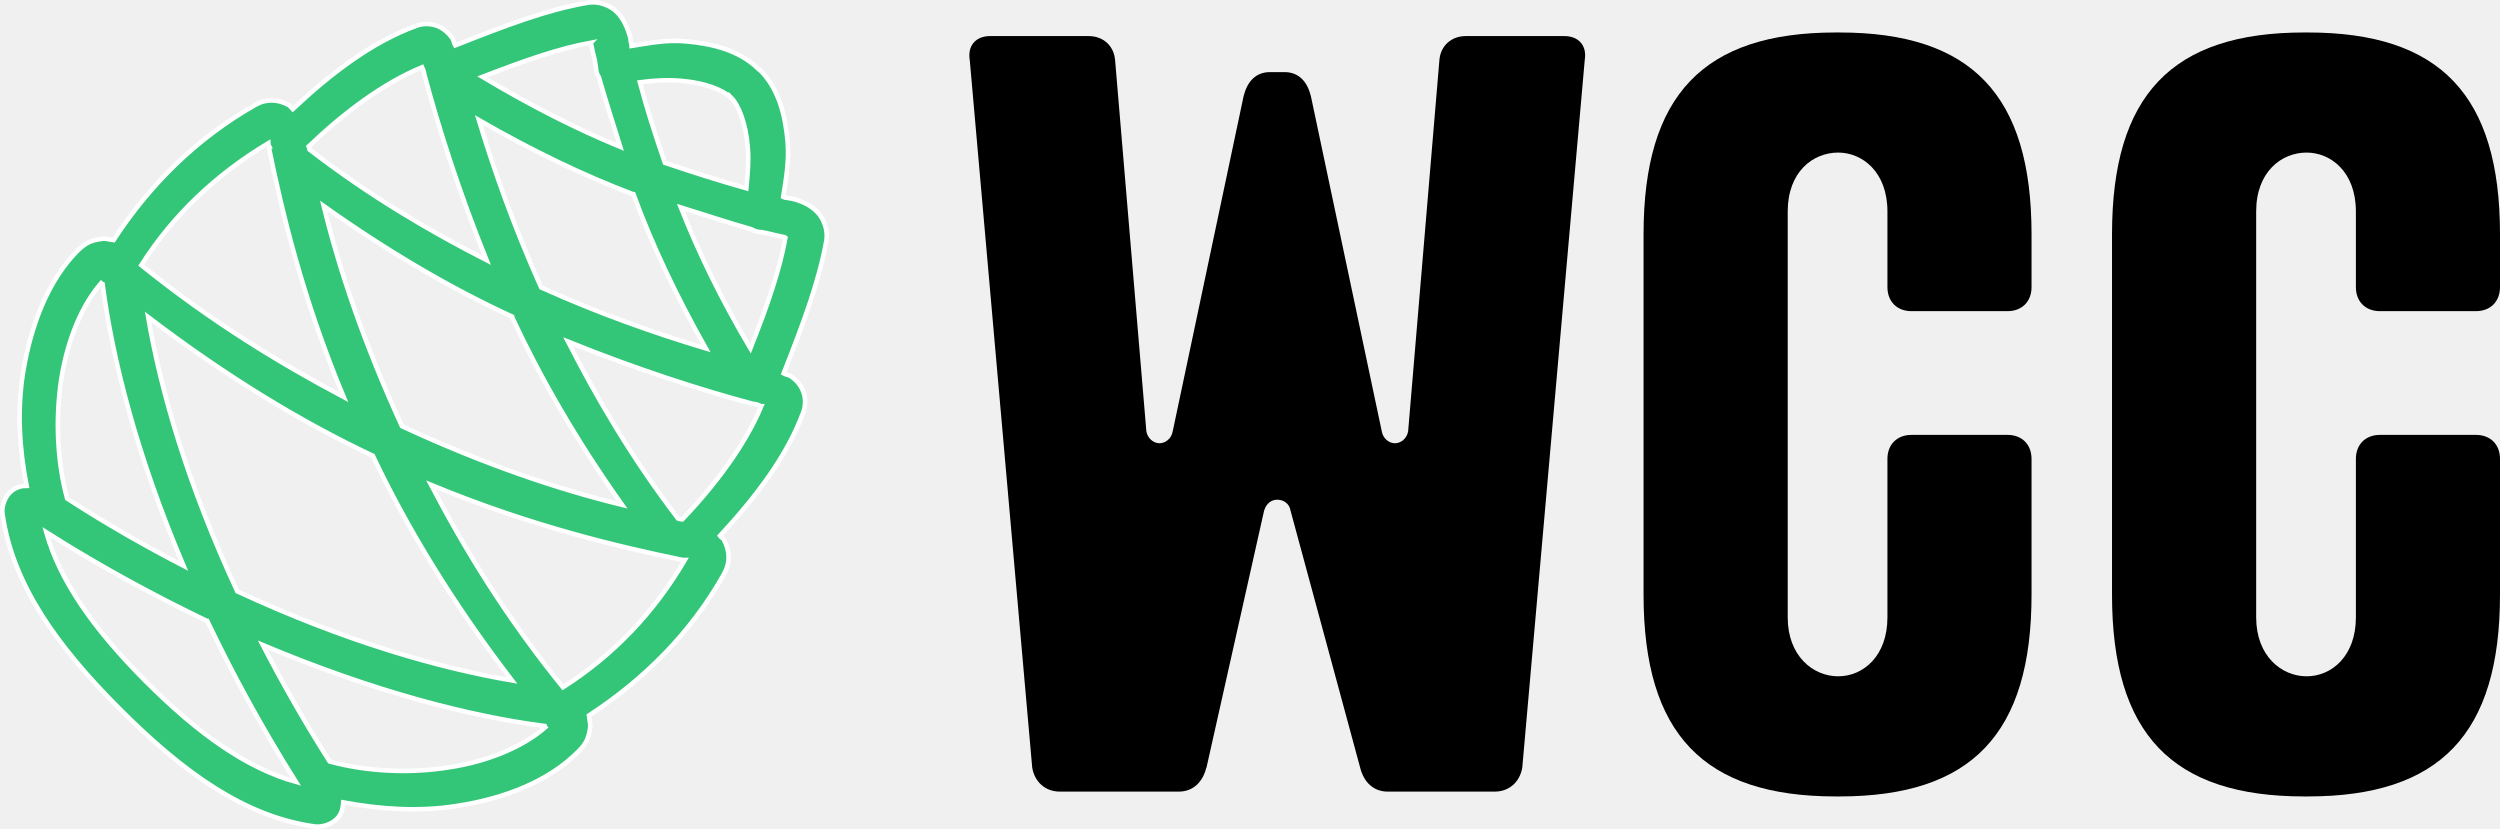
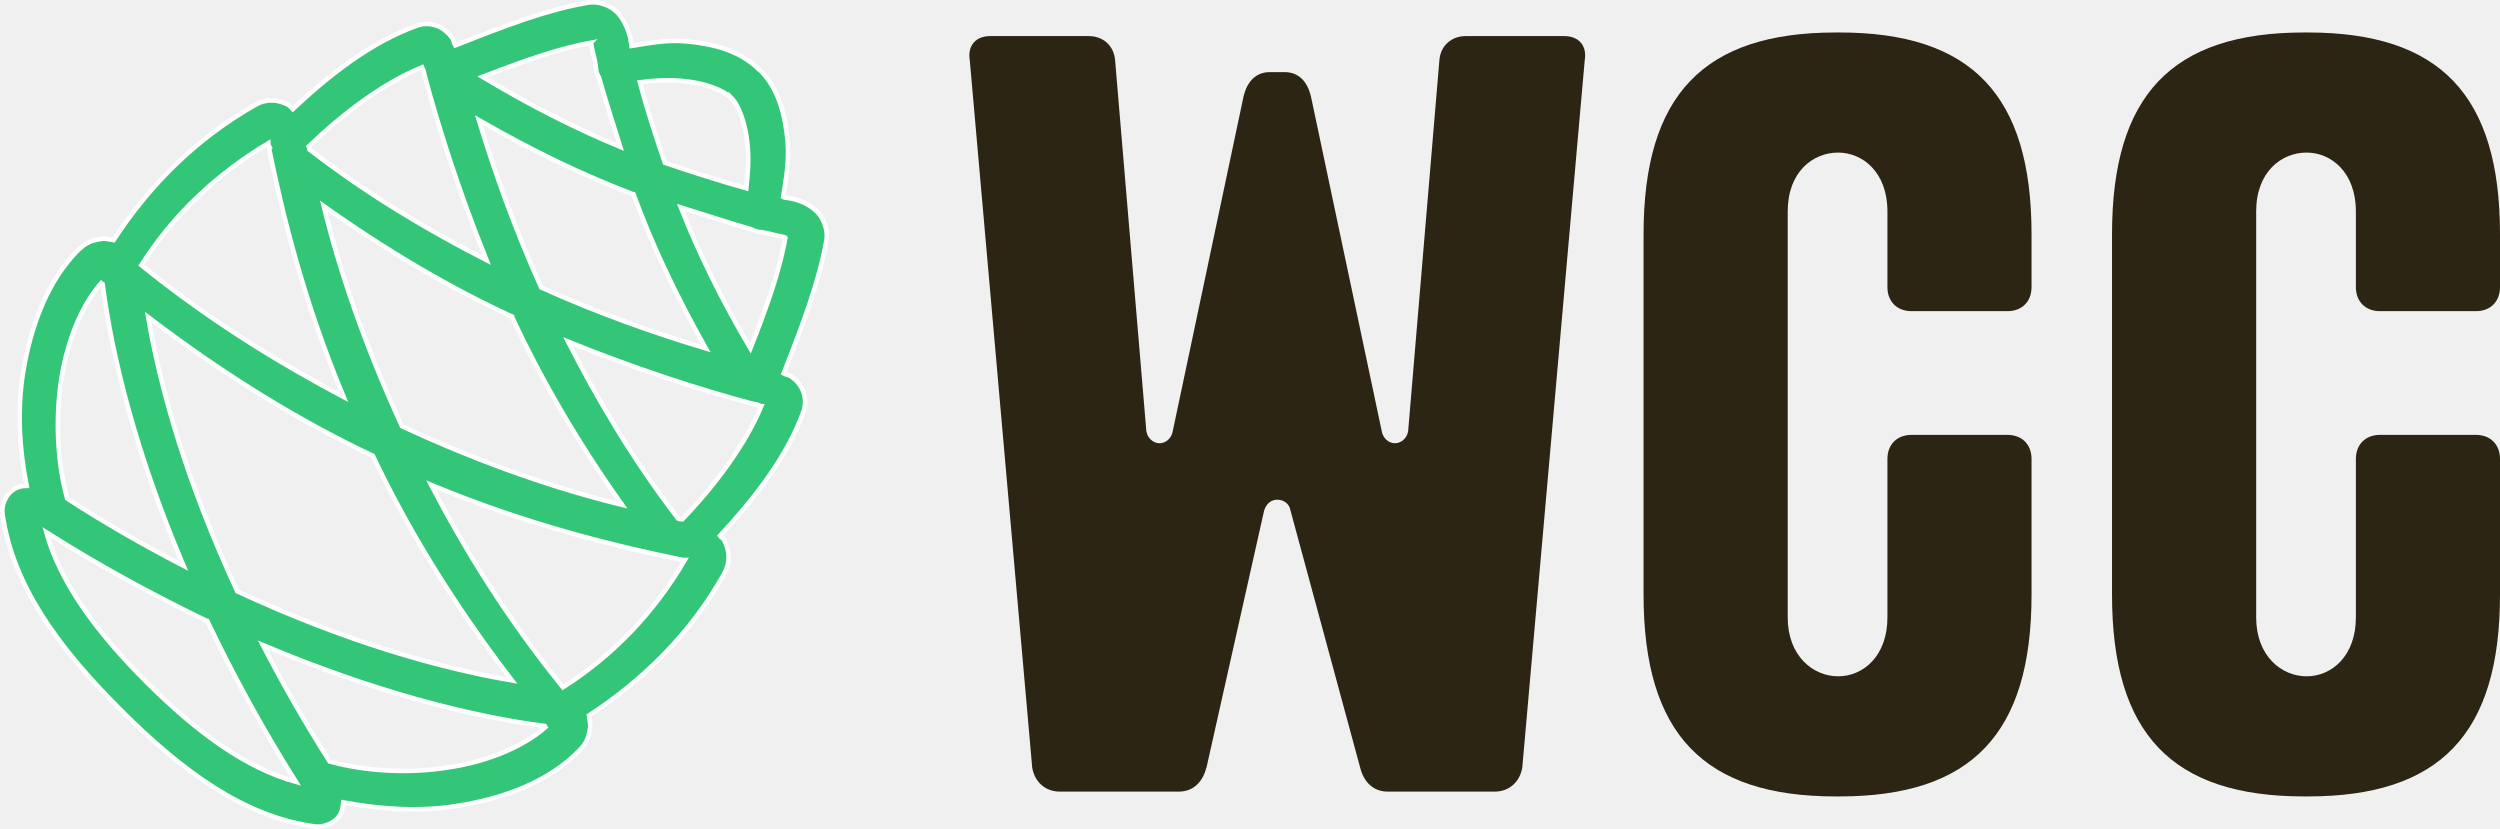
<svg xmlns="http://www.w3.org/2000/svg" id="Layer_2" viewBox="0 0 549.57 182.22">
  <defs>
    <style>
      .cls-1 {
        isolation: isolate;
      }

      .cls-2 {
        fill: #33c678;
        stroke: #fff;
        stroke-miterlimit: 10;
      }
    </style>
  </defs>
  <g id="Layer_1-2" data-name="Layer_1">
    <g id="Layer_1-3" data-name="Layer_1">
      <g>
        <path class="cls-2" d="M166.86,15.29c-4.2-4.2-10.2-5.7-16.1-6.2-4.2-.4-8.1.4-11.9,1,0-.3-.1-.6-.2-.9,0-.7-.2-1.3-.5-2.2-.5-1.4-1.2-3-2.6-4.4s-4-2.4-6.3-2c-8.9,1.5-17.8,4.9-29.2,9.4-.3-.5-.3-1.2-.7-1.7-.7-1-1.7-1.9-3-2.5-1.4-.6-3.2-.7-4.6-.2h0c-10.1,3.6-19.3,10.8-27.4,18.4-.3-.3-.6-.7-.9-.9-2.4-1.3-5-1.4-7.4,0-13,7.4-23.2,17.6-31.1,29.7-.8-.1-1.8-.4-2.4-.3-2.4.3-3.6.8-5.4,2.5-6.6,6.6-10.4,16.5-12.1,27-1.3,8.2-.8,16.7.8,24.8-1.1,0-2.3.3-3.4,1.2-1.3,1.1-2.2,3.3-1.9,5,2.2,15.4,11.8,28.9,25.8,42.9s27.5,23.7,42.9,25.8c1.7.2,3.9-.6,5-1.9,1-1.2,1.1-2.4,1.2-3.4,8.1,1.5,16.6,2.1,24.8.8,10.6-1.6,20.4-5.4,27-12.1,1.7-1.7,2.2-3,2.5-5.4,0-.7-.2-1.6-.3-2.4,12.1-7.9,22.4-18.1,29.7-31.1,1.4-2.5,1.3-5,0-7.5-.2-.4-.7-.6-.9-.9,7.6-8.2,14.8-17.4,18.4-27.4.5-1.5.4-3.3-.2-4.6-.6-1.4-1.5-2.3-2.5-3-.5-.4-1.2-.4-1.7-.7,4.5-11.4,7.8-20.3,9.4-29.2.4-2.3-.6-4.9-2-6.3-1.4-1.4-2.9-2.1-4.4-2.6-.9-.3-1.6-.4-2.3-.5-.3,0-.6-.1-.8-.2.6-3.8,1.3-7.6,1-11.9-.5-5.9-1.9-11.9-6.2-16.1h-.1ZM160.66,21.39c1.8,1.8,3.3,5.9,3.7,10.7.3,3.1,0,6.4-.3,9.3-5.7-1.6-11.7-3.5-17.9-5.6-2.1-6.1-4-12-5.5-17.7,2.9-.4,6.2-.6,9.3-.3,4.8.4,8.9,1.9,10.7,3.7v-.1ZM172.66,52.29c-1.3,7.1-3.8,14.5-7.7,24.3-6.4-10.8-11.4-21.1-15.3-31,5.2,1.6,10.5,3.4,15.5,4.8.5.3,1.1.5,1.7.6.6,0,1.2.2,1.9.3,1.2.3,2.4.6,3.5.8h0c.3,0,.2,0,.4.2h0ZM129.76,9.49c0,.2,0,.1.2.3h0c.2,1.1.5,2.3.8,3.5.1.7.2,1.4.3,2,0,.6.3,1.2.6,1.7,1.4,4.9,3.1,10.2,4.7,15.3-9.5-3.9-19.6-9-30.3-15.4,9.6-3.7,16.8-6.2,23.8-7.5l-.1.1ZM139.26,42.69c3.9,10.7,9.2,22,15.9,33.9-11-3.3-23.1-7.5-36.2-13.4-6-13.4-10.3-25.6-13.7-36.8,12,6.9,23.3,12.3,33.9,16.3h.1ZM92.76,14.79c.2.5.4.7.5,1.5h0c3.1,11.6,7.6,25.8,13.7,40.9-12.7-6.5-25.8-14.2-38.9-24.3,0-.2-.1-.5-.2-.7,7.6-7.3,16.4-13.9,24.9-17.4ZM167.36,89.29c-3.5,8.4-10.1,17.3-17.4,24.9-.3,0-.6-.1-.9-.2-10.1-13.2-17.7-26.2-24.2-38.9,15.1,6.1,29.1,10.6,40.7,13.7h.2c.8.1,1,.3,1.5.5h.1ZM112.56,69.69c6.2,13.3,14.2,27.2,24.2,41.3-13.9-3.4-30.1-8.8-48.4-17.3-8.4-18.3-13.8-34.5-17.2-48.4,14.1,10,28.1,18.2,41.4,24.3v.1ZM58.96,31.49c0,.2.1.5.2.7h-.1c2.9,14.2,7.4,33.3,16.5,55.1-14.3-7.6-29.1-16.6-44.5-29,7-11,16.4-19.9,27.9-26.8ZM150.56,123.09c-6.8,11.6-15.7,20.9-26.8,28-12.5-15.4-21.5-30.2-29-44.5,22,9.1,41.2,13.6,55.3,16.5h.5ZM81.96,100.19c7.4,15.6,17.4,32.2,30.6,49.4-16.3-2.8-36.7-8.6-60.4-19.6-11-23.7-16.8-44-19.6-60.3,17.2,13.1,33.7,23.1,49.4,30.5h0ZM22.46,61.99v.1l-.2.2s.2.1.3.2c2.1,16.2,7.4,37.4,17.8,61.9-8.3-4.3-16.8-9.1-25.6-14.8-2.2-8-2.6-17.5-1.3-26.2,1.4-8.9,4.7-16.7,9.1-21.5l-.1.1ZM119.66,159.59c0,.1.1.2.2.3-4.8,4.2-12.5,7.5-21.2,8.8-8.7,1.4-18.2.9-26.2-1.3-5.6-8.8-10.4-17.3-14.7-25.6,24.5,10.3,45.7,15.7,61.9,17.8h0ZM45.56,136.49c5.4,11.3,11.7,23,19.5,35.4-10.7-3-21.3-10.4-32.9-22s-19-22.2-22-32.9c12.3,7.8,24.1,14.1,35.3,19.5h.1Z" />
        <g class="cls-1">
          <g class="cls-1">
-             <path d="M265.19,168.74c-.79,3.17-2.9,5.28-6.07,5.28h-26.14c-3.17,0-5.54-2.11-6.07-5.28l-13.73-155.53c-.53-3.17,1.32-5.28,4.49-5.28h21.65c3.17,0,5.54,2.11,5.81,5.28l6.87,81.59c.26,1.58,1.58,2.64,2.9,2.64s2.64-1.06,2.9-2.64l15.58-73.67c.79-3.17,2.64-5.28,5.81-5.28h3.17c3.17,0,5.02,2.11,5.81,5.28l15.58,73.67c.26,1.58,1.58,2.64,2.9,2.64s2.64-1.06,2.9-2.64l6.87-81.59c.26-3.17,2.64-5.28,5.81-5.28h21.65c3.17,0,5.02,2.11,4.49,5.28l-13.73,155.53c-.53,3.17-2.9,5.28-6.07,5.28h-23.5c-3.17,0-5.28-2.11-6.07-5.28l-15.31-56.51c-.26-1.58-1.58-2.38-2.9-2.38s-2.38.79-2.9,2.38l-12.67,56.51Z" />
-             <path d="M441.31,95.6c3.17,0,5.28,2.11,5.28,5.28v29.84c0,30.63-13.2,44.36-42.25,44.36h-.79c-29.05,0-42.25-13.73-42.25-44.36V51.5c0-30.63,13.2-44.36,42.25-44.36h.79c29.05,0,42.25,13.73,42.25,44.36v11.62c0,3.17-2.11,5.28-5.28,5.28h-21.12c-3.17,0-5.28-2.11-5.28-5.28v-16.64c0-8.71-5.54-12.94-10.83-12.94-5.54,0-11.09,4.23-11.09,12.94v89.25c0,8.45,5.55,12.94,11.09,12.94s10.83-4.49,10.83-12.94v-34.85c0-3.17,2.11-5.28,5.28-5.28h21.12Z" />
-             <path d="M544.29,95.6c3.17,0,5.28,2.11,5.28,5.28v29.84c0,30.63-13.2,44.36-42.25,44.36h-.79c-29.05,0-42.25-13.73-42.25-44.36V51.5c0-30.63,13.2-44.36,42.25-44.36h.79c29.05,0,42.25,13.73,42.25,44.36v11.62c0,3.17-2.11,5.28-5.28,5.28h-21.12c-3.17,0-5.28-2.11-5.28-5.28v-16.64c0-8.71-5.54-12.94-10.83-12.94-5.54,0-11.09,4.23-11.09,12.94v89.25c0,8.45,5.55,12.94,11.09,12.94s10.83-4.49,10.83-12.94v-34.85c0-3.17,2.11-5.28,5.28-5.28h21.12Z" />
+             <path fill="#2d2513" d="M265.19,168.74c-.79,3.17-2.9,5.28-6.07,5.28h-26.14c-3.17,0-5.54-2.11-6.07-5.28l-13.73-155.53c-.53-3.17,1.32-5.28,4.49-5.28h21.65c3.17,0,5.54,2.11,5.81,5.28l6.87,81.59c.26,1.58,1.58,2.64,2.9,2.64s2.64-1.06,2.9-2.64l15.58-73.67c.79-3.17,2.64-5.28,5.81-5.28h3.17c3.17,0,5.02,2.11,5.81,5.28l15.58,73.67c.26,1.58,1.58,2.64,2.9,2.64s2.64-1.06,2.9-2.64l6.87-81.59c.26-3.17,2.64-5.28,5.81-5.28h21.65c3.17,0,5.02,2.11,4.49,5.28l-13.73,155.53c-.53,3.17-2.9,5.28-6.07,5.28h-23.5c-3.17,0-5.28-2.11-6.07-5.28l-15.31-56.51c-.26-1.58-1.58-2.38-2.9-2.38s-2.38.79-2.9,2.38l-12.67,56.51Z" />
+             <path fill="#2d2513" d="M441.31,95.6c3.17,0,5.28,2.11,5.28,5.28v29.84c0,30.63-13.2,44.36-42.25,44.36h-.79c-29.05,0-42.25-13.73-42.25-44.36V51.5c0-30.63,13.2-44.36,42.25-44.36h.79c29.05,0,42.25,13.73,42.25,44.36v11.62c0,3.17-2.11,5.28-5.28,5.28h-21.12c-3.17,0-5.28-2.11-5.28-5.28v-16.64c0-8.71-5.54-12.94-10.83-12.94-5.54,0-11.09,4.23-11.09,12.94v89.25c0,8.45,5.55,12.94,11.09,12.94s10.83-4.49,10.83-12.94v-34.85c0-3.17,2.11-5.28,5.28-5.28h21.12Z" />
+             <path fill="#2d2513" d="M544.29,95.6c3.17,0,5.28,2.11,5.28,5.28v29.84c0,30.63-13.2,44.36-42.25,44.36h-.79c-29.05,0-42.25-13.73-42.25-44.36V51.5c0-30.63,13.2-44.36,42.25-44.36h.79c29.05,0,42.25,13.73,42.25,44.36v11.62c0,3.17-2.11,5.28-5.28,5.28h-21.12c-3.17,0-5.28-2.11-5.28-5.28v-16.64c0-8.71-5.54-12.94-10.83-12.94-5.54,0-11.09,4.23-11.09,12.94v89.25c0,8.45,5.55,12.94,11.09,12.94s10.83-4.49,10.83-12.94v-34.85c0-3.17,2.11-5.28,5.28-5.28h21.12Z" />
          </g>
        </g>
      </g>
    </g>
  </g>
</svg>
